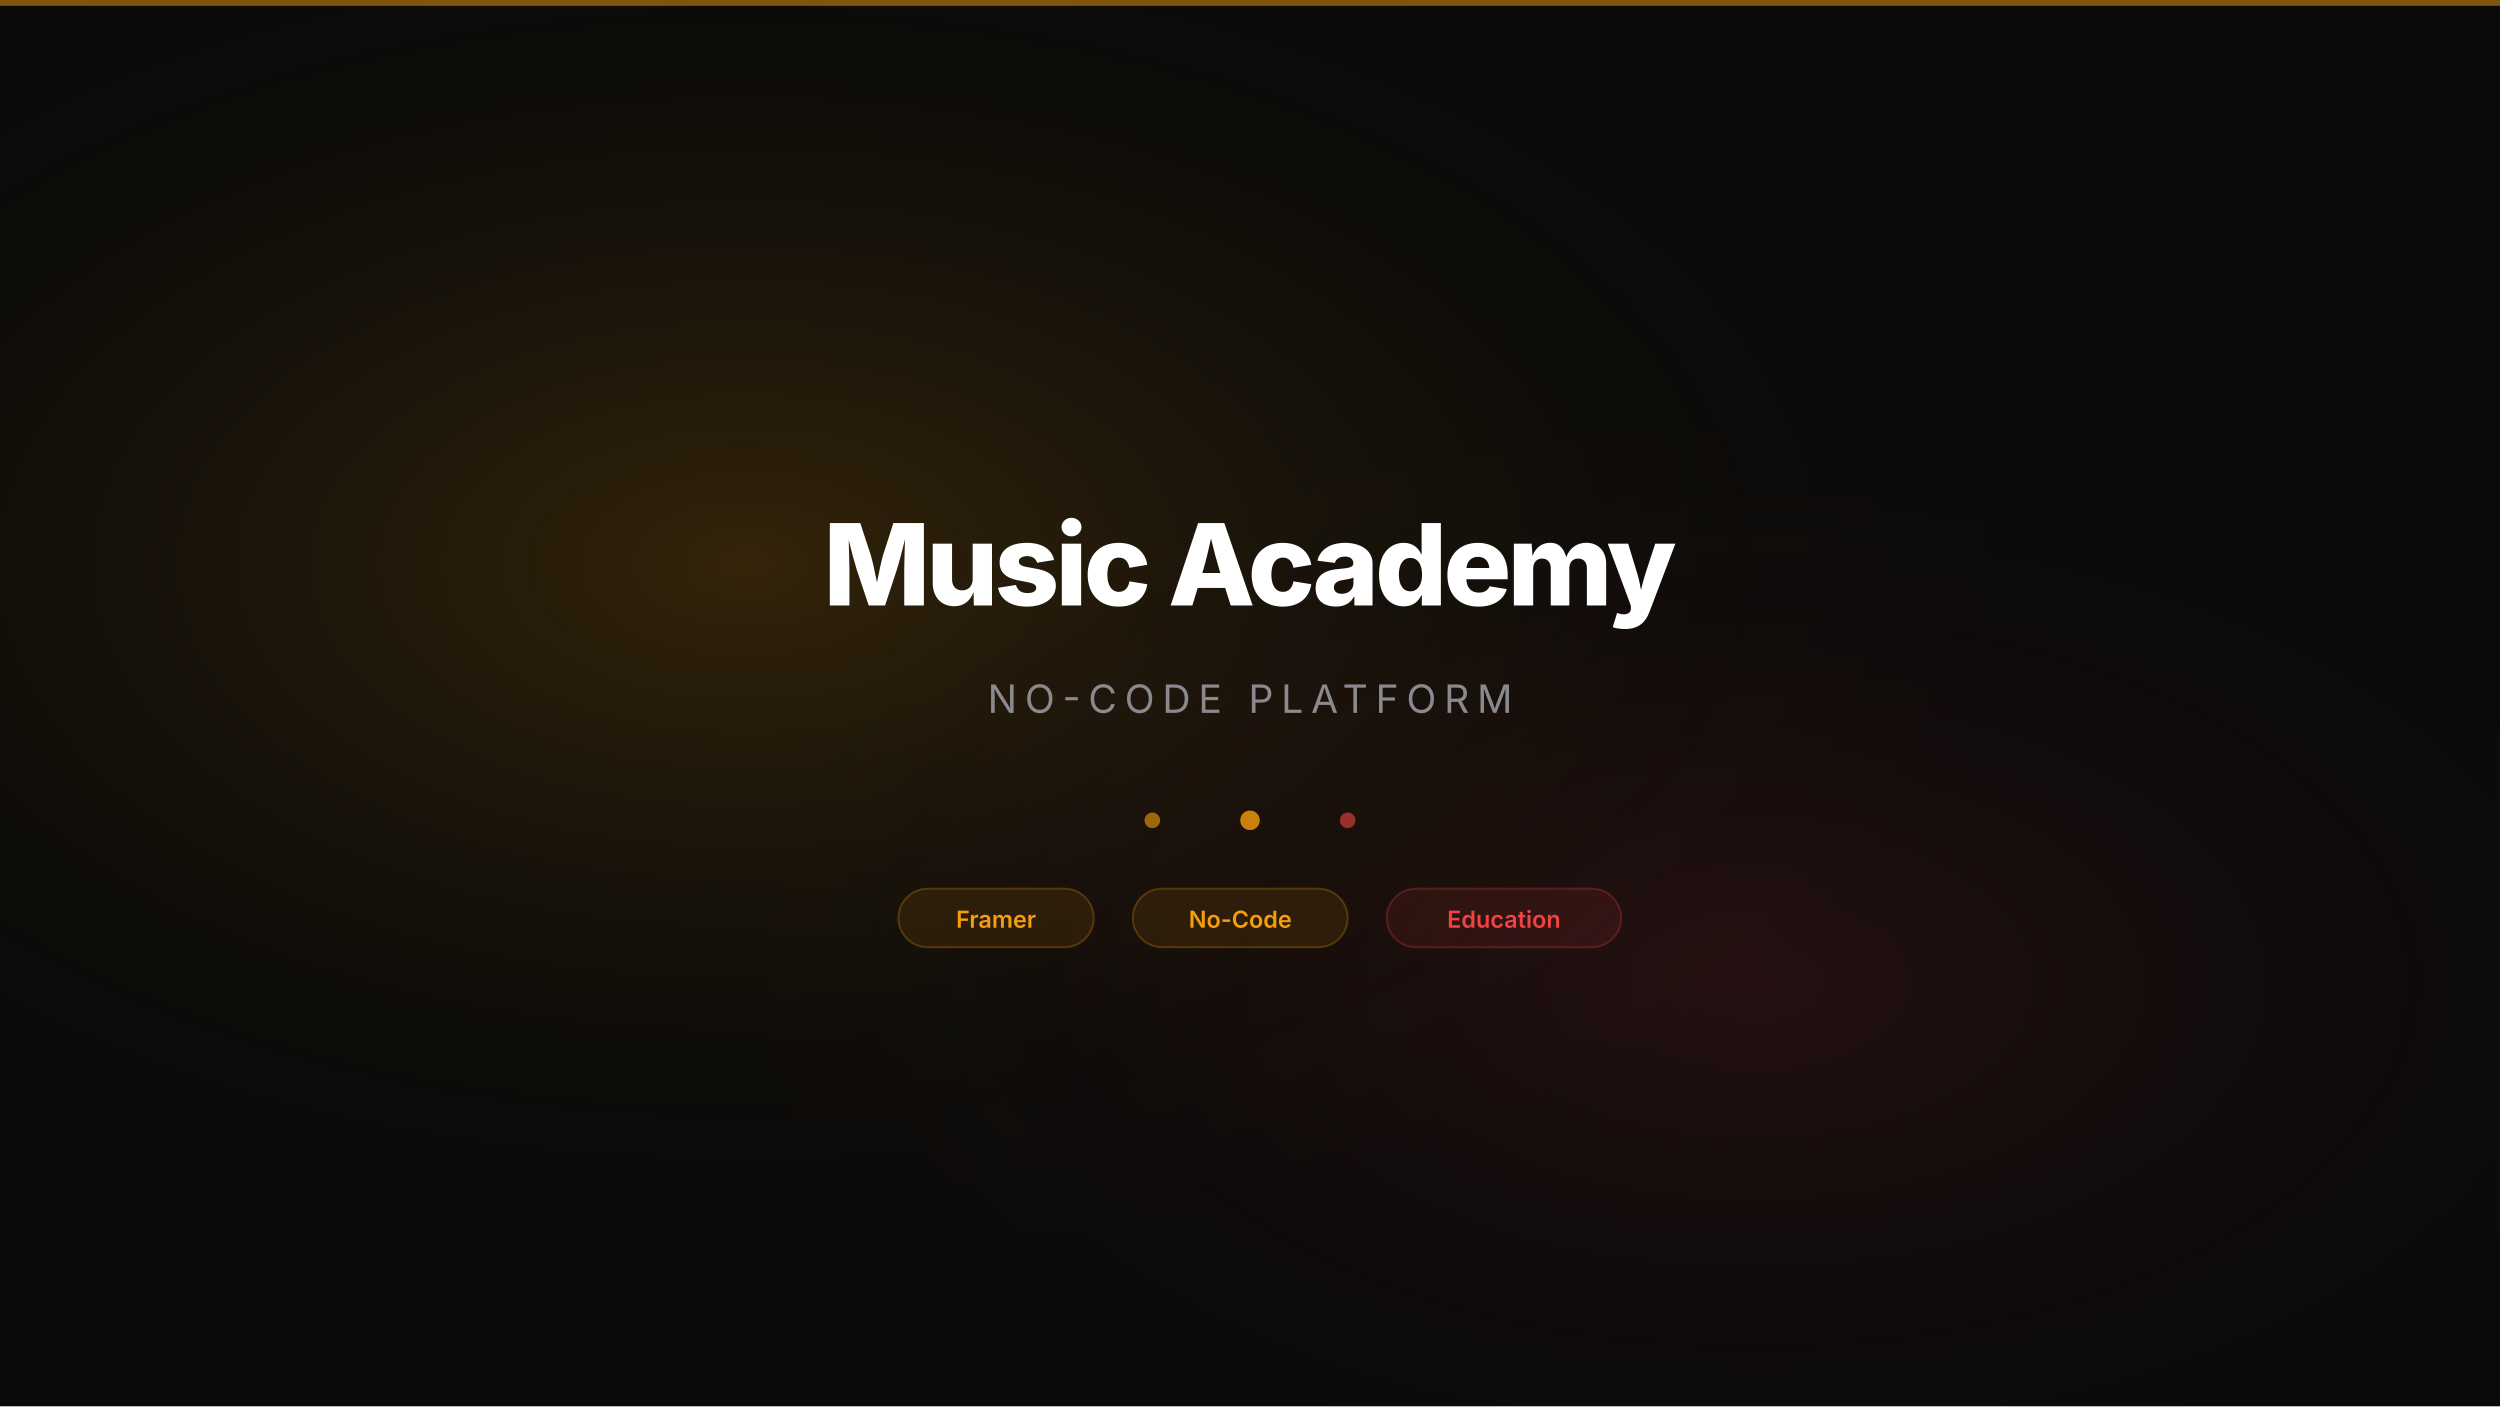
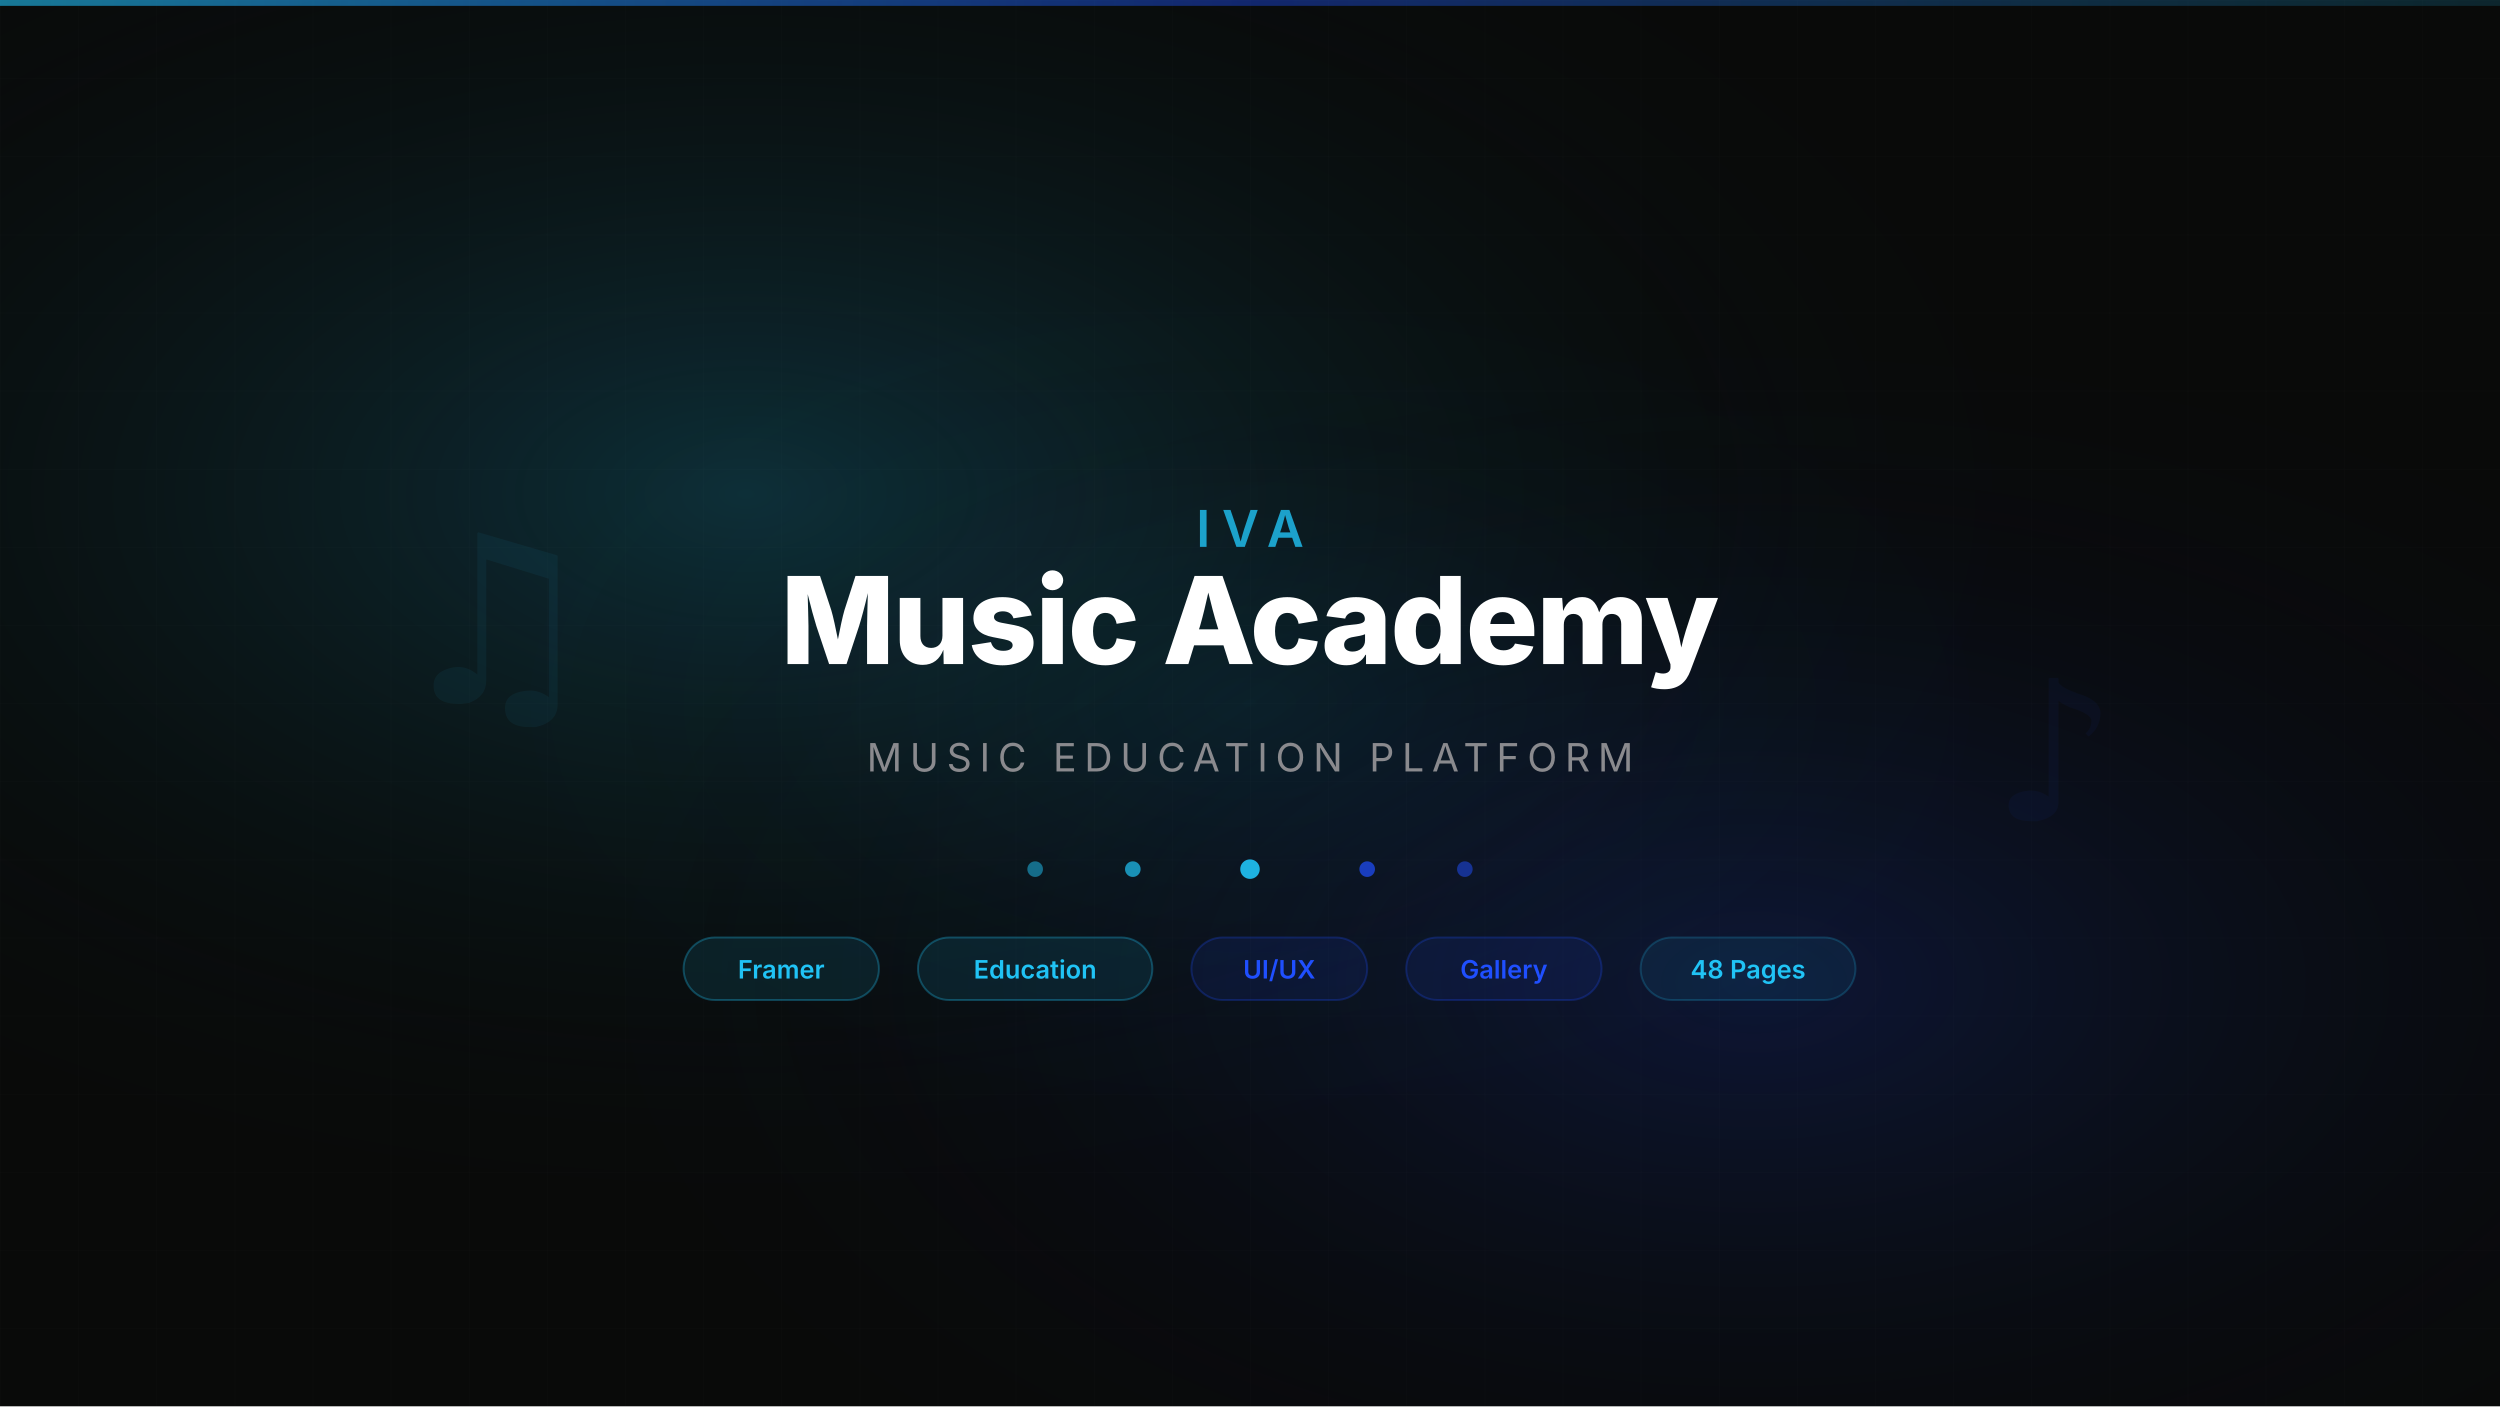
<svg xmlns="http://www.w3.org/2000/svg" viewBox="0 0 1280 720" width="1280" height="720">
  <defs>
-     <radialGradient id="m1" cx="30%" cy="40%" r="55%">
-       <stop offset="0%" stop-color="#f59e0b" stop-opacity="0.18" />
+     <radialGradient id="iv1" cx="30%" cy="35%" r="55%">
+       <stop offset="0%" stop-color="#20c3f5" stop-opacity="0.2" />
      <stop offset="100%" stop-color="transparent" stop-opacity="0" />
    </radialGradient>
-     <radialGradient id="m2" cx="70%" cy="70%" r="45%">
-       <stop offset="0%" stop-color="#ef4444" stop-opacity="0.12" />
+     <radialGradient id="iv2" cx="70%" cy="70%" r="50%">
+       <stop offset="0%" stop-color="#1f4fff" stop-opacity="0.18" />
      <stop offset="100%" stop-color="transparent" stop-opacity="0" />
    </radialGradient>
+     <radialGradient id="iv3" cx="50%" cy="50%" r="35%">
+       <stop offset="0%" stop-color="#20c3f5" stop-opacity="0.06" />
+       <stop offset="100%" stop-color="transparent" stop-opacity="0" />
+     </radialGradient>
+     <linearGradient id="ivborder" x1="0" y1="0" x2="1" y2="0">
+       <stop offset="0%" stop-color="#20c3f5" stop-opacity="0.6" />
+       <stop offset="50%" stop-color="#1f4fff" stop-opacity="0.4" />
+       <stop offset="100%" stop-color="#20c3f5" stop-opacity="0.15" />
+     </linearGradient>
  </defs>
-   <rect width="1280" height="720" fill="#0a0a0a" />
-   <rect width="1280" height="720" fill="url(#m1)" />
-   <rect width="1280" height="720" fill="url(#m2)" />
-   <rect x="0" y="0" width="1280" height="3" fill="#f59e0b" opacity="0.5" />
-   <text x="640" y="310" text-anchor="middle" font-family="'Inter','SF Pro',sans-serif" font-size="58" font-weight="800" fill="#ffffff" letter-spacing="-2">Music Academy</text>
-   <text x="640" y="365" text-anchor="middle" font-family="'Inter',sans-serif" font-size="20" fill="#8a8a8e" letter-spacing="4">NO-CODE PLATFORM</text>
-   <circle cx="590" cy="420" r="4" fill="#f59e0b" opacity="0.6" />
-   <circle cx="640" cy="420" r="5" fill="#f59e0b" opacity="0.8" />
-   <circle cx="690" cy="420" r="4" fill="#ef4444" opacity="0.6" />
-   <rect x="460" y="455" width="100" height="30" rx="15" fill="#f59e0b" fill-opacity="0.1" stroke="#f59e0b" stroke-opacity="0.25" stroke-width="1" />
-   <text x="510" y="475" text-anchor="middle" font-family="'Inter',sans-serif" font-size="12" fill="#f59e0b" font-weight="600">Framer</text>
-   <rect x="580" y="455" width="110" height="30" rx="15" fill="#f59e0b" fill-opacity="0.1" stroke="#f59e0b" stroke-opacity="0.25" stroke-width="1" />
-   <text x="635" y="475" text-anchor="middle" font-family="'Inter',sans-serif" font-size="12" fill="#f59e0b" font-weight="600">No-Code</text>
-   <rect x="710" y="455" width="120" height="30" rx="15" fill="#ef4444" fill-opacity="0.1" stroke="#ef4444" stroke-opacity="0.25" stroke-width="1" />
-   <text x="770" y="475" text-anchor="middle" font-family="'Inter',sans-serif" font-size="12" fill="#ef4444" font-weight="600">Education</text>
+   <rect width="1280" height="720" fill="#090a09" />
+   <rect width="1280" height="720" fill="url(#iv1)" />
+   <rect width="1280" height="720" fill="url(#iv2)" />
+   <rect width="1280" height="720" fill="url(#iv3)" />
+   <pattern id="ivgrid" width="40" height="40" patternUnits="userSpaceOnUse">
+     <path d="M 40 0 L 0 0 0 40" fill="none" stroke="#ffffff" stroke-width="0.3" stroke-opacity="0.03" />
+   </pattern>
+   <rect width="1280" height="720" fill="url(#ivgrid)" />
+   <rect x="0" y="0" width="1280" height="3" fill="url(#ivborder)" />
+   <text x="200" y="360" font-size="120" fill="#20c3f5" opacity="0.06" font-family="serif">♫</text>
+   <text x="1020" y="420" font-size="100" fill="#1f4fff" opacity="0.05" font-family="serif">♪</text>
+   <text x="640" y="280" text-anchor="middle" font-family="'Inter','SF Pro','Helvetica Neue',sans-serif" font-size="26" fill="#20c3f5" font-weight="600" letter-spacing="6" opacity="0.8">IVA</text>
+   <text x="640" y="340" text-anchor="middle" font-family="'Inter','SF Pro','Helvetica Neue',sans-serif" font-size="62" font-weight="800" fill="#ffffff" letter-spacing="-1">Music Academy</text>
+   <text x="640" y="395" text-anchor="middle" font-family="'Inter','SF Pro','Helvetica Neue',sans-serif" font-size="20" fill="#8a8a8e" letter-spacing="4">MUSIC EDUCATION PLATFORM</text>
+   <circle cx="530" cy="445" r="4" fill="#20c3f5" opacity="0.5" />
+   <circle cx="580" cy="445" r="4" fill="#20c3f5" opacity="0.7" />
+   <circle cx="640" cy="445" r="5" fill="#20c3f5" opacity="0.9" />
+   <circle cx="700" cy="445" r="4" fill="#1f4fff" opacity="0.7" />
+   <circle cx="750" cy="445" r="4" fill="#1f4fff" opacity="0.5" />
+   <rect x="350" y="480" width="100" height="32" rx="16" fill="#20c3f5" fill-opacity="0.1" stroke="#20c3f5" stroke-opacity="0.3" stroke-width="1" />
+   <text x="400" y="501" text-anchor="middle" font-family="'Inter',sans-serif" font-size="13" fill="#20c3f5" font-weight="600">Framer</text>
+   <rect x="470" y="480" width="120" height="32" rx="16" fill="#20c3f5" fill-opacity="0.1" stroke="#20c3f5" stroke-opacity="0.3" stroke-width="1" />
+   <text x="530" y="501" text-anchor="middle" font-family="'Inter',sans-serif" font-size="13" fill="#20c3f5" font-weight="600">Education</text>
+   <rect x="610" y="480" width="90" height="32" rx="16" fill="#1f4fff" fill-opacity="0.1" stroke="#1f4fff" stroke-opacity="0.25" stroke-width="1" />
+   <text x="655" y="501" text-anchor="middle" font-family="'Inter',sans-serif" font-size="13" fill="#1f4fff" font-weight="600">UI/UX</text>
+   <rect x="720" y="480" width="100" height="32" rx="16" fill="#1f4fff" fill-opacity="0.1" stroke="#1f4fff" stroke-opacity="0.25" stroke-width="1" />
+   <text x="770" y="501" text-anchor="middle" font-family="'Inter',sans-serif" font-size="13" fill="#1f4fff" font-weight="600">Gallery</text>
+   <rect x="840" y="480" width="110" height="32" rx="16" fill="#20c3f5" fill-opacity="0.08" stroke="#20c3f5" stroke-opacity="0.2" stroke-width="1" />
+   <text x="895" y="501" text-anchor="middle" font-family="'Inter',sans-serif" font-size="13" fill="#20c3f5" font-weight="600">48 Pages</text>
</svg>
